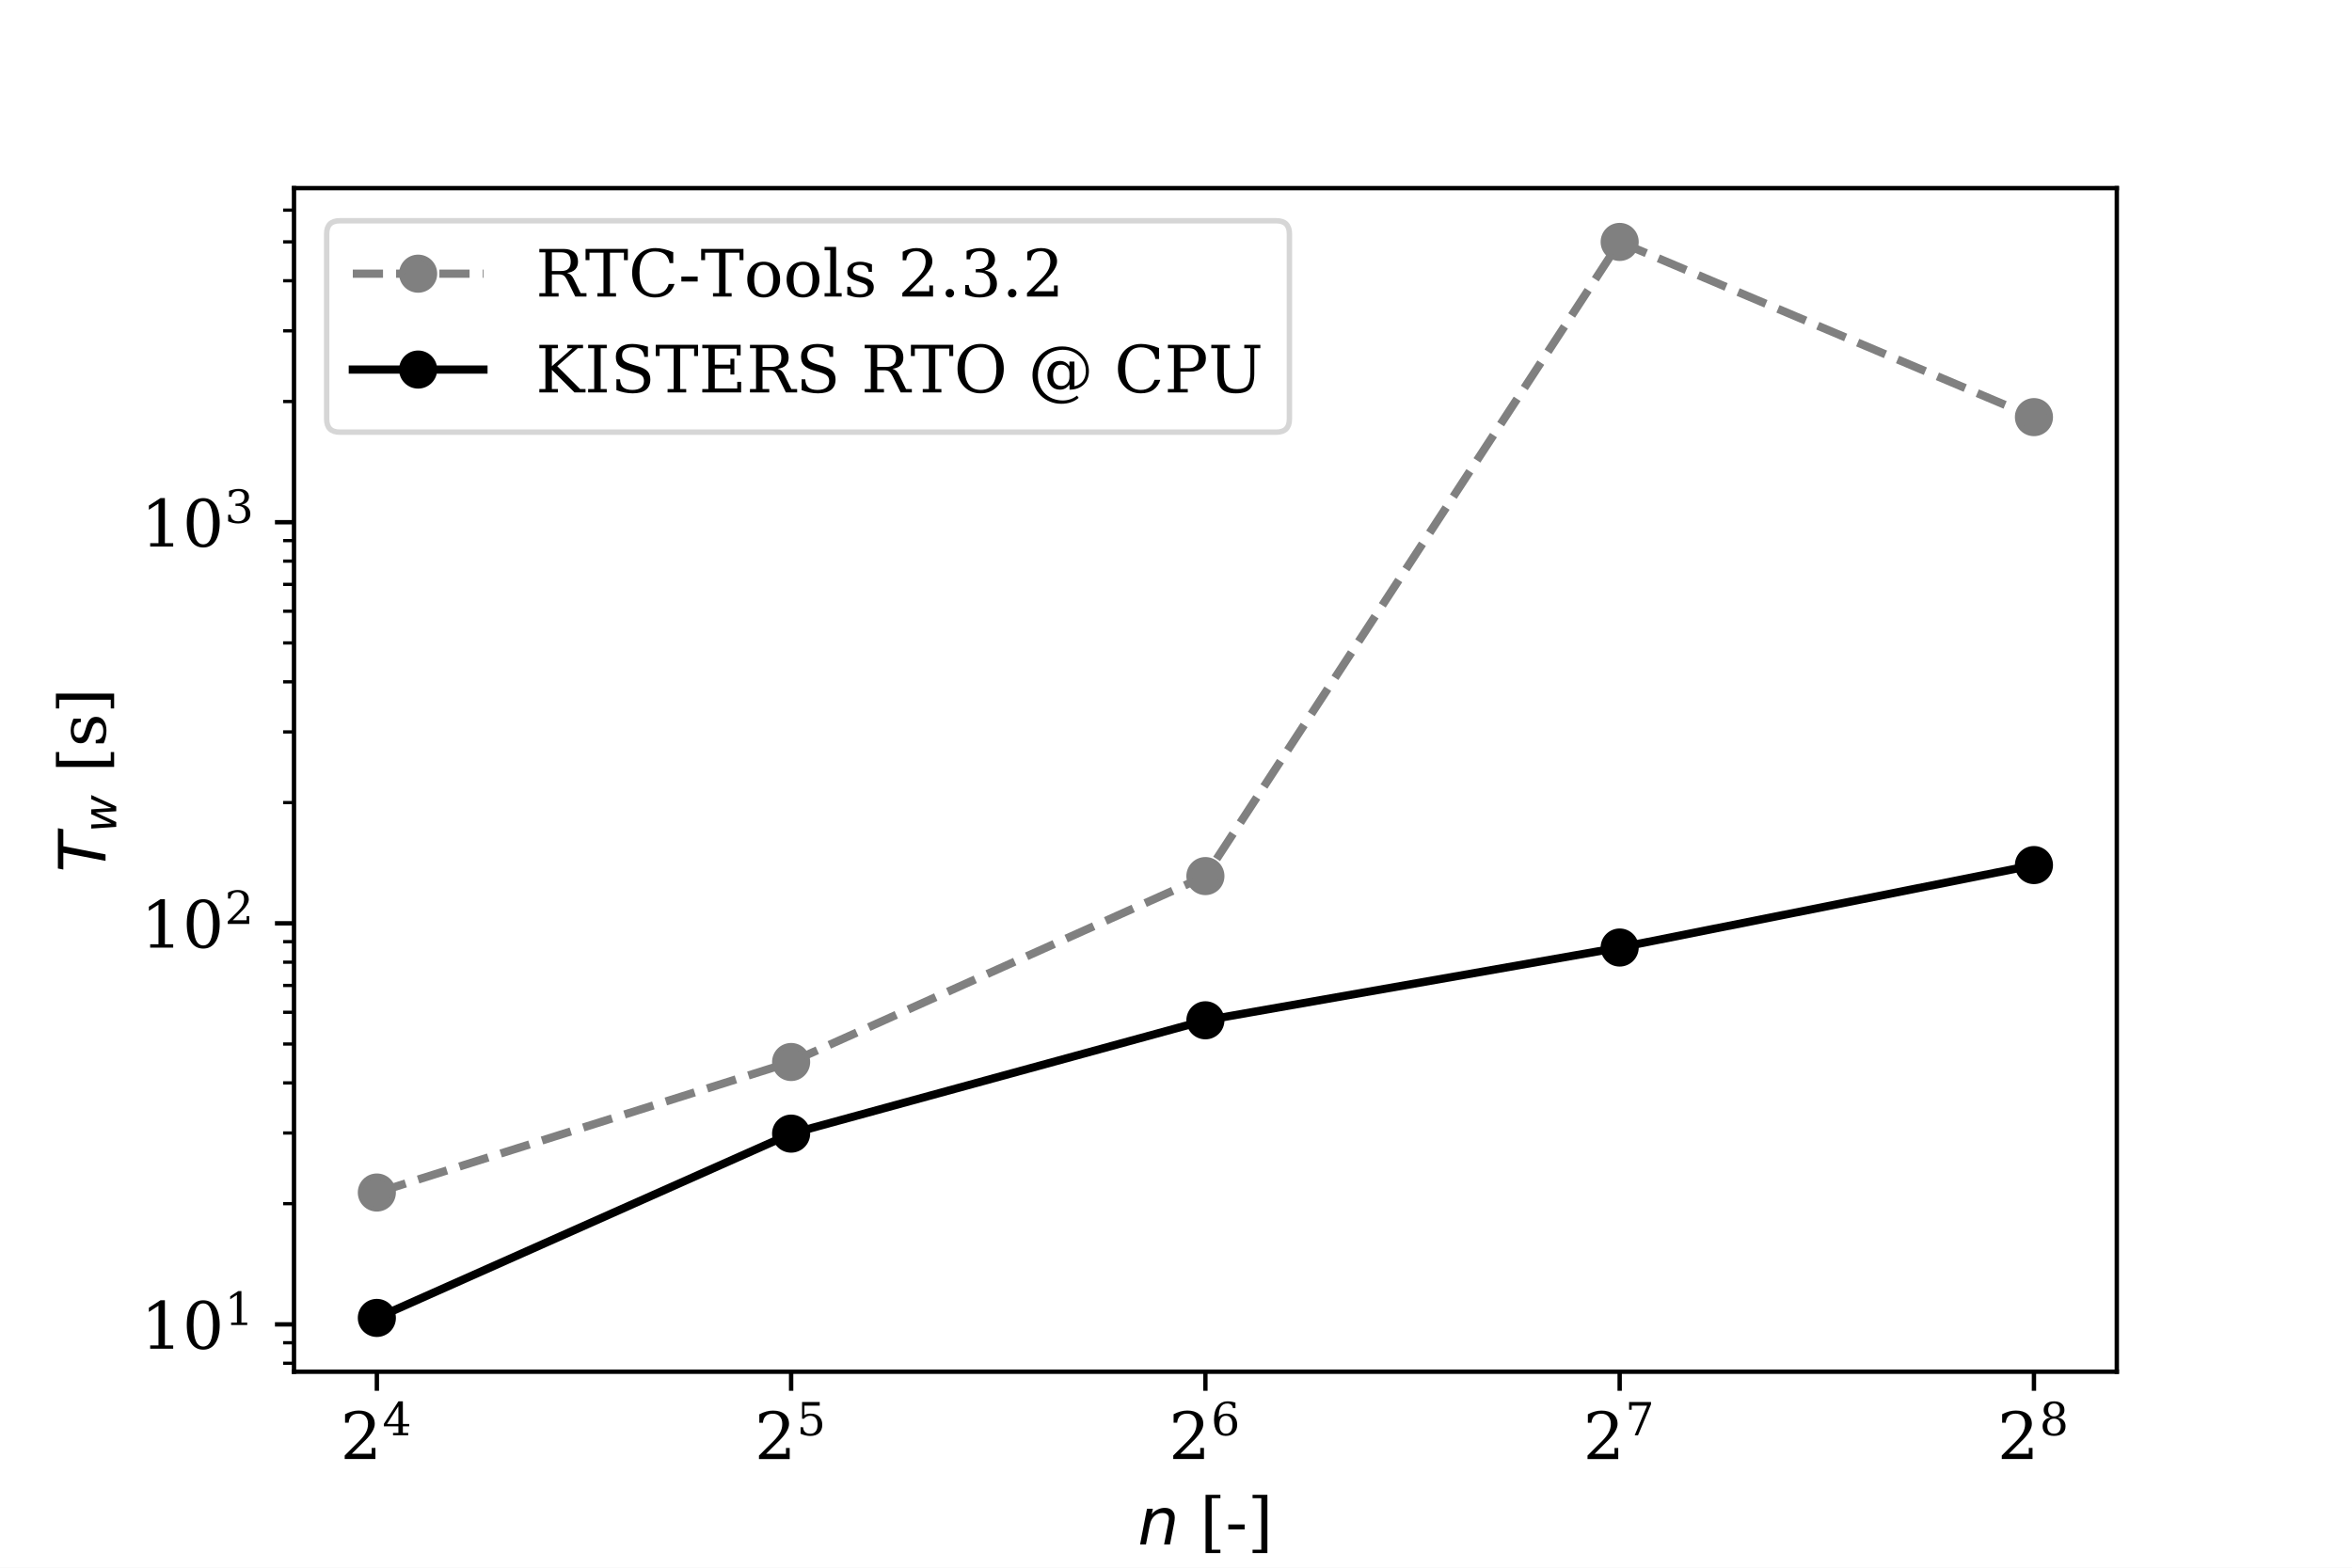
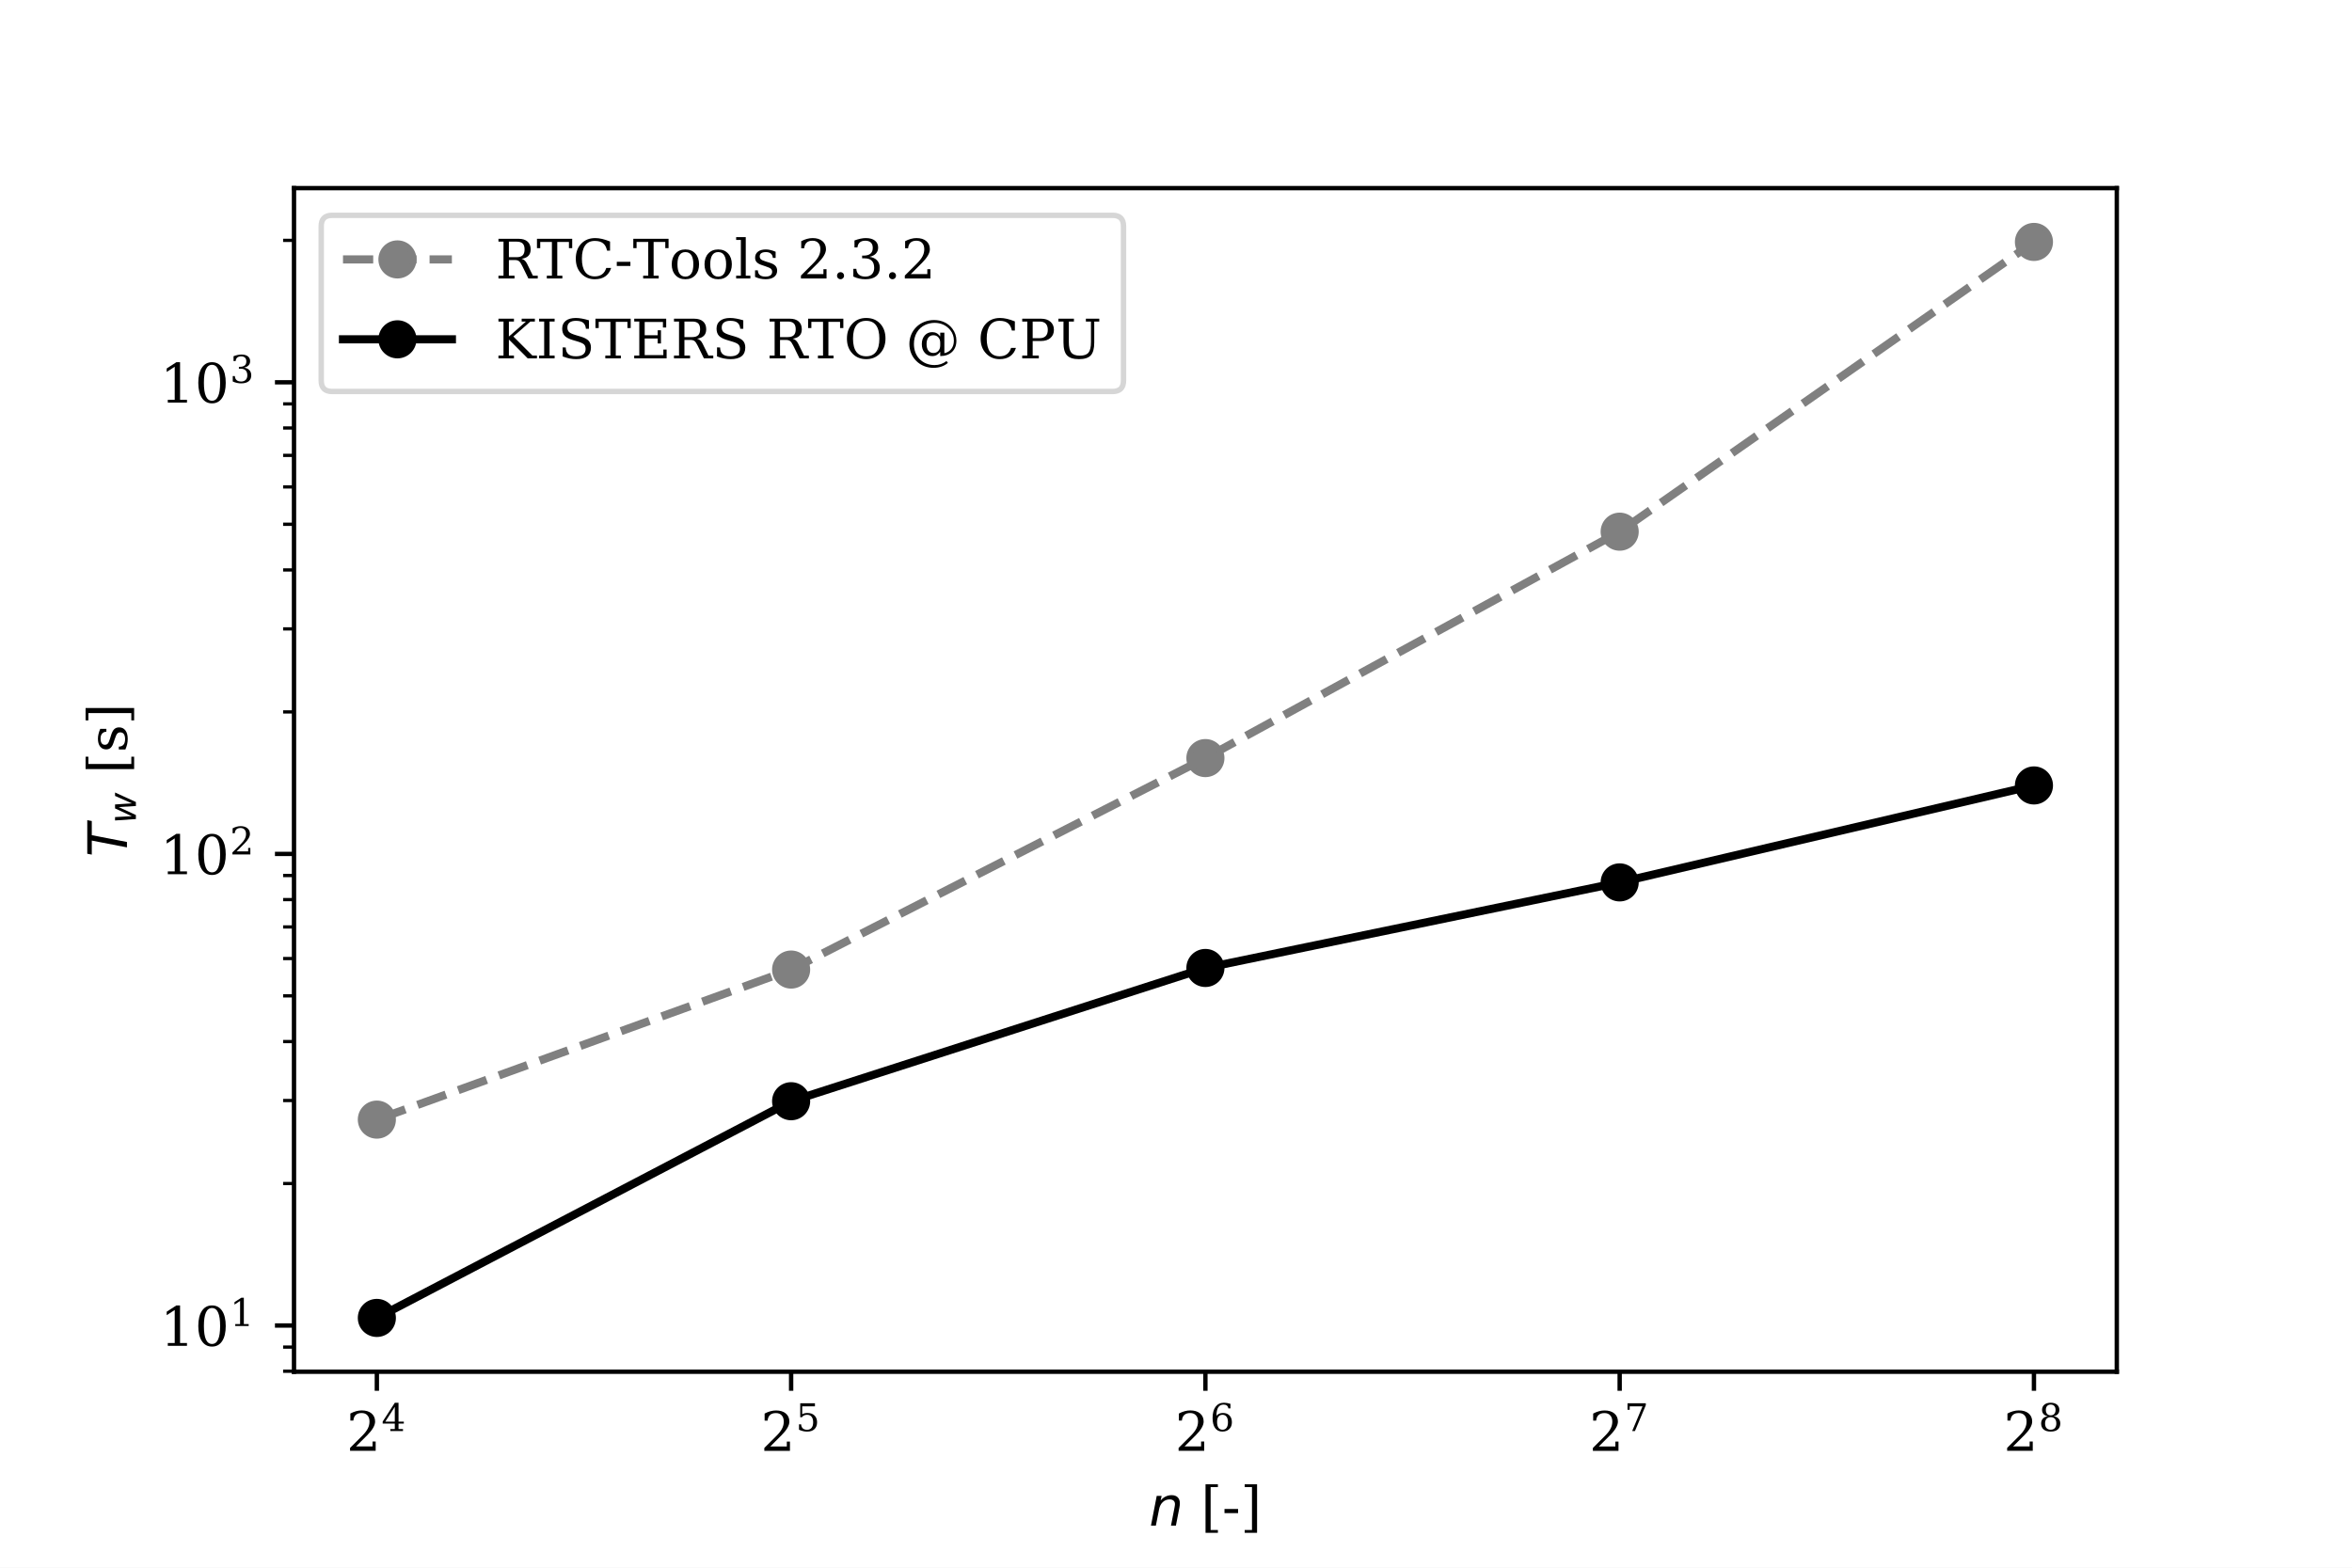
<svg xmlns="http://www.w3.org/2000/svg" xmlns:xlink="http://www.w3.org/1999/xlink" height="288pt" version="1.1" viewBox="0 0 432 288" width="432pt">
  <defs>
    <style type="text/css">
*{stroke-linecap:butt;stroke-linejoin:round;white-space:pre;}
  </style>
  </defs>
  <g id="figure_1">
    <g id="patch_1">
      <path d="M 0 288  L 432 288  L 432 0  L 0 0  z " style="fill:#ffffff;" />
    </g>
    <g id="axes_1">
      <g id="patch_2">
        <path d="M 54 252  L 388.8 252  L 388.8 34.56  L 54 34.56  z " style="fill:#ffffff;" />
      </g>
      <g id="matplotlib.axis_1">
        <g id="xtick_1">
          <g id="line2d_1">
            <defs>
-               <path d="M 0 0  L 0 3.5  " id="m488bb93528" style="stroke:#000000;stroke-width:0.8;" />
-             </defs>
-             <g>
-               <use style="stroke:#000000;stroke-width:0.8;" x="69.218" xlink:href="#m488bb93528" y="252" />
+               <path d="M 0 0  L 0 3.5  " id="m6288b76dc9" style="stroke:#000000;stroke-width:0.8;" />
+             </defs>
+             <g>
+               <use style="stroke:#000000;stroke-width:0.8;" x="69.218" xlink:href="#m6288b76dc9" y="252" />
            </g>
          </g>
          <g id="text_1">
            <defs>
              <path d="M 12.797 55.516  L 7.328 55.516  L 7.328 68.5  Q 12.547 71.297 17.844 72.75  Q 23.141 74.219 28.219 74.219  Q 39.594 74.219 46.188 68.703  Q 52.781 63.188 52.781 53.719  Q 52.781 43.016 37.844 28.125  Q 36.672 27 36.078 26.422  L 17.672 8.016  L 48.094 8.016  L 48.094 17  L 53.812 17  L 53.812 0  L 6.781 0  L 6.781 5.328  L 28.906 27.391  Q 36.234 34.719 39.359 40.844  Q 42.484 46.969 42.484 53.719  Q 42.484 61.078 38.641 65.234  Q 34.812 69.391 28.078 69.391  Q 21.094 69.391 17.281 65.922  Q 13.484 62.453 12.797 55.516  z " id="DejaVuSerif-50" />
              <path d="M 34.906 24.703  L 34.906 63.484  L 10.016 24.703  z M 56.391 0  L 23.188 0  L 23.188 5.172  L 34.906 5.172  L 34.906 19.484  L 3.078 19.484  L 3.078 24.812  L 35.016 74.219  L 44.672 74.219  L 44.672 24.703  L 58.594 24.703  L 58.594 19.484  L 44.672 19.484  L 44.672 5.172  L 56.391 5.172  z " id="DejaVuSerif-52" />
            </defs>
-             <g transform="translate(62.49818 268.1181)scale(0.12 -0.12)">
+             <g transform="translate(63.61818 266.5984)scale(0.1 -0.1)">
              <use transform="translate(0 0.7125)" xlink:href="#DejaVuSerif-50" />
              <use transform="translate(64.53141 37.04688)scale(0.7)" xlink:href="#DejaVuSerif-52" />
            </g>
          </g>
        </g>
        <g id="xtick_2">
          <g id="line2d_2">
            <g>
-               <use style="stroke:#000000;stroke-width:0.8;" x="145.309" xlink:href="#m488bb93528" y="252" />
+               <use style="stroke:#000000;stroke-width:0.8;" x="145.309" xlink:href="#m6288b76dc9" y="252" />
            </g>
          </g>
          <g id="text_2">
            <defs>
              <path d="M 50.297 72.906  L 50.297 64.891  L 16.891 64.891  L 16.891 44  Q 19.438 45.75 22.828 46.625  Q 26.219 47.516 30.422 47.516  Q 42.234 47.516 49.062 40.969  Q 55.906 34.422 55.906 23.094  Q 55.906 11.531 49 5.047  Q 42.094 -1.422 29.594 -1.422  Q 24.562 -1.422 19.281 -0.188  Q 14.016 1.031 8.5 3.516  L 8.5 17.672  L 14.016 17.672  Q 14.453 10.75 18.422 7.078  Q 22.406 3.422 29.594 3.422  Q 37.312 3.422 41.453 8.5  Q 45.609 13.578 45.609 23.094  Q 45.609 32.562 41.484 37.609  Q 37.359 42.672 29.594 42.672  Q 25.203 42.672 21.844 41.109  Q 18.5 39.547 15.922 36.281  L 11.719 36.281  L 11.719 72.906  z " id="DejaVuSerif-53" />
            </defs>
-             <g transform="translate(138.5891 268.1181)scale(0.12 -0.12)">
+             <g transform="translate(139.7091 266.5984)scale(0.1 -0.1)">
              <use transform="translate(0 0.63125)" xlink:href="#DejaVuSerif-50" />
              <use transform="translate(64.53141 36.96563)scale(0.7)" xlink:href="#DejaVuSerif-53" />
            </g>
          </g>
        </g>
        <g id="xtick_3">
          <g id="line2d_3">
            <g>
-               <use style="stroke:#000000;stroke-width:0.8;" x="221.4" xlink:href="#m488bb93528" y="252" />
+               <use style="stroke:#000000;stroke-width:0.8;" x="221.4" xlink:href="#m6288b76dc9" y="252" />
            </g>
          </g>
          <g id="text_3">
            <defs>
              <path d="M 32.719 3.422  Q 39.594 3.422 43.297 8.469  Q 47.016 13.531 47.016 23  Q 47.016 32.469 43.297 37.516  Q 39.594 42.578 32.719 42.578  Q 25.734 42.578 22.062 37.688  Q 18.406 32.812 18.406 23.578  Q 18.406 13.875 22.109 8.641  Q 25.828 3.422 32.719 3.422  z M 16.797 40.141  Q 20.125 43.797 24.312 45.594  Q 28.516 47.406 33.797 47.406  Q 44.672 47.406 51 40.859  Q 57.328 34.328 57.328 23  Q 57.328 11.922 50.516 5.25  Q 43.703 -1.422 32.328 -1.422  Q 19.969 -1.422 13.328 7.781  Q 6.688 17 6.688 34.078  Q 6.688 53.219 14.547 63.719  Q 22.406 74.219 36.719 74.219  Q 40.578 74.219 44.828 73.484  Q 49.078 72.75 53.516 71.297  L 53.516 59.281  L 48 59.281  Q 47.406 64.203 44.234 66.797  Q 41.062 69.391 35.688 69.391  Q 26.219 69.391 21.578 62.203  Q 16.938 55.031 16.797 40.141  z " id="DejaVuSerif-54" />
            </defs>
-             <g transform="translate(214.68 268.1181)scale(0.12 -0.12)">
+             <g transform="translate(215.8 266.5984)scale(0.1 -0.1)">
              <use transform="translate(0 0.7125)" xlink:href="#DejaVuSerif-50" />
              <use transform="translate(64.53141 37.04688)scale(0.7)" xlink:href="#DejaVuSerif-54" />
            </g>
          </g>
        </g>
        <g id="xtick_4">
          <g id="line2d_4">
            <g>
-               <use style="stroke:#000000;stroke-width:0.8;" x="297.491" xlink:href="#m488bb93528" y="252" />
+               <use style="stroke:#000000;stroke-width:0.8;" x="297.491" xlink:href="#m6288b76dc9" y="252" />
            </g>
          </g>
          <g id="text_4">
            <defs>
              <path d="M 56.391 67.922  L 27.875 0  L 20.609 0  L 47.797 64.891  L 14.109 64.891  L 14.109 55.906  L 8.406 55.906  L 8.406 72.906  L 56.391 72.906  z " id="DejaVuSerif-55" />
            </defs>
-             <g transform="translate(290.7709 268.1181)scale(0.12 -0.12)">
+             <g transform="translate(291.8909 266.5984)scale(0.1 -0.1)">
              <use transform="translate(0 0.63125)" xlink:href="#DejaVuSerif-50" />
              <use transform="translate(64.53141 36.96563)scale(0.7)" xlink:href="#DejaVuSerif-55" />
            </g>
          </g>
        </g>
        <g id="xtick_5">
          <g id="line2d_5">
            <g>
-               <use style="stroke:#000000;stroke-width:0.8;" x="373.582" xlink:href="#m488bb93528" y="252" />
+               <use style="stroke:#000000;stroke-width:0.8;" x="373.582" xlink:href="#m6288b76dc9" y="252" />
            </g>
          </g>
          <g id="text_5">
            <defs>
              <path d="M 46.578 19.922  Q 46.578 27.734 42.688 32.047  Q 38.812 36.375 31.781 36.375  Q 24.75 36.375 20.875 32.047  Q 17 27.734 17 19.922  Q 17 12.062 20.875 7.734  Q 24.75 3.422 31.781 3.422  Q 38.812 3.422 42.688 7.734  Q 46.578 12.062 46.578 19.922  z M 44.578 55.328  Q 44.578 61.969 41.203 65.672  Q 37.844 69.391 31.781 69.391  Q 25.781 69.391 22.391 65.672  Q 19 61.969 19 55.328  Q 19 48.641 22.391 44.922  Q 25.781 41.219 31.781 41.219  Q 37.844 41.219 41.203 44.922  Q 44.578 48.641 44.578 55.328  z M 39.312 38.812  Q 47.609 37.703 52.25 32.688  Q 56.891 27.688 56.891 19.922  Q 56.891 9.672 50.391 4.125  Q 43.891 -1.422 31.781 -1.422  Q 19.734 -1.422 13.203 4.125  Q 6.688 9.672 6.688 19.922  Q 6.688 27.688 11.328 32.688  Q 15.969 37.703 24.312 38.812  Q 16.938 40.141 13 44.406  Q 9.078 48.688 9.078 55.328  Q 9.078 64.109 15.125 69.156  Q 21.188 74.219 31.781 74.219  Q 42.391 74.219 48.438 69.156  Q 54.5 64.109 54.5 55.328  Q 54.5 48.688 50.562 44.406  Q 46.625 40.141 39.312 38.812  z " id="DejaVuSerif-56" />
            </defs>
-             <g transform="translate(366.8618 268.1181)scale(0.12 -0.12)">
+             <g transform="translate(367.9818 266.5984)scale(0.1 -0.1)">
              <use transform="translate(0 0.7125)" xlink:href="#DejaVuSerif-50" />
              <use transform="translate(64.53141 37.04688)scale(0.7)" xlink:href="#DejaVuSerif-56" />
            </g>
          </g>
        </g>
        <g id="text_6">
          <defs>
            <path d="M 55.719 33.016  L 49.312 0  L 40.281 0  L 46.688 32.672  Q 47.125 34.969 47.359 36.719  Q 47.609 38.484 47.609 39.5  Q 47.609 43.609 45.016 45.891  Q 42.438 48.188 37.797 48.188  Q 30.562 48.188 25.344 43.375  Q 20.125 38.578 18.5 30.328  L 12.5 0  L 3.516 0  L 14.109 54.688  L 23.094 54.688  L 21.297 46.094  Q 25.047 50.828 30.312 53.406  Q 35.594 56 41.406 56  Q 48.641 56 52.609 52.094  Q 56.594 48.188 56.594 41.109  Q 56.594 39.359 56.375 37.359  Q 56.156 35.359 55.719 33.016  z " id="DejaVuSans-Oblique-110" />
            <path id="DejaVuSerif-32" />
            <path d="M 8.594 75.984  L 31.297 75.984  L 31.297 70.797  L 17.922 70.797  L 17.922 -8.016  L 31.297 -8.016  L 31.297 -13.188  L 8.594 -13.188  z " id="DejaVuSerif-91" />
            <path d="M 4.391 30.609  L 29.391 30.609  L 29.391 23  L 4.391 23  z " id="DejaVuSerif-45" />
            <path d="M 30.422 75.984  L 30.422 -13.188  L 7.719 -13.188  L 7.719 -8.016  L 21.094 -8.016  L 21.094 70.797  L 7.719 70.797  L 7.719 75.984  z " id="DejaVuSerif-93" />
          </defs>
-           <g transform="translate(208.98 283.7319)scale(0.12 -0.12)">
+           <g transform="translate(211.05 280.2766)scale(0.1 -0.1)">
            <use transform="translate(0 0.015625)" xlink:href="#DejaVuSans-Oblique-110" />
            <use transform="translate(63.37891 0.015625)" xlink:href="#DejaVuSerif-32" />
            <use transform="translate(95.16602 0.015625)" xlink:href="#DejaVuSerif-91" />
            <use transform="translate(134.1797 0.015625)" xlink:href="#DejaVuSerif-45" />
            <use transform="translate(167.9688 0.015625)" xlink:href="#DejaVuSerif-93" />
          </g>
        </g>
      </g>
      <g id="matplotlib.axis_2">
        <g id="ytick_1">
          <g id="line2d_6">
            <defs>
-               <path d="M 0 0  L -3.5 0  " id="m41e19323c6" style="stroke:#000000;stroke-width:0.8;" />
-             </defs>
-             <g>
-               <use style="stroke:#000000;stroke-width:0.8;" x="54" xlink:href="#m41e19323c6" y="243.303" />
+               <path d="M 0 0  L -3.5 0  " id="mb6aff487e6" style="stroke:#000000;stroke-width:0.8;" />
+             </defs>
+             <g>
+               <use style="stroke:#000000;stroke-width:0.8;" x="54" xlink:href="#mb6aff487e6" y="243.512" />
            </g>
          </g>
          <g id="text_7">
            <defs>
              <path d="M 14.203 0  L 14.203 5.172  L 26.906 5.172  L 26.906 65.828  L 12.203 56.297  L 12.203 62.703  L 29.984 74.219  L 36.719 74.219  L 36.719 5.172  L 49.422 5.172  L 49.422 0  z " id="DejaVuSerif-49" />
              <path d="M 31.781 3.422  Q 39.266 3.422 42.969 11.625  Q 46.688 19.828 46.688 36.375  Q 46.688 52.984 42.969 61.188  Q 39.266 69.391 31.781 69.391  Q 24.312 69.391 20.594 61.188  Q 16.891 52.984 16.891 36.375  Q 16.891 19.828 20.594 11.625  Q 24.312 3.422 31.781 3.422  z M 31.781 -1.422  Q 19.922 -1.422 13.25 8.531  Q 6.594 18.5 6.594 36.375  Q 6.594 54.297 13.25 64.25  Q 19.922 74.219 31.781 74.219  Q 43.703 74.219 50.344 64.25  Q 56.984 54.297 56.984 36.375  Q 56.984 18.5 50.344 8.531  Q 43.703 -1.422 31.781 -1.422  z " id="DejaVuSerif-48" />
            </defs>
-             <g transform="translate(25.88 247.8623)scale(0.12 -0.12)">
+             <g transform="translate(29.4 247.3112)scale(0.1 -0.1)">
              <use transform="translate(0 0.7125)" xlink:href="#DejaVuSerif-49" />
              <use transform="translate(63.62305 0.7125)" xlink:href="#DejaVuSerif-48" />
              <use transform="translate(128.1545 37.04688)scale(0.7)" xlink:href="#DejaVuSerif-49" />
            </g>
          </g>
        </g>
        <g id="ytick_2">
          <g id="line2d_7">
            <g>
-               <use style="stroke:#000000;stroke-width:0.8;" x="54" xlink:href="#m41e19323c6" y="169.62" />
+               <use style="stroke:#000000;stroke-width:0.8;" x="54" xlink:href="#mb6aff487e6" y="156.872" />
            </g>
          </g>
          <g id="text_8">
-             <g transform="translate(25.88 174.1793)scale(0.12 -0.12)">
+             <g transform="translate(29.4 160.6713)scale(0.1 -0.1)">
              <use transform="translate(0 0.7125)" xlink:href="#DejaVuSerif-49" />
              <use transform="translate(63.62305 0.7125)" xlink:href="#DejaVuSerif-48" />
              <use transform="translate(128.1545 37.04688)scale(0.7)" xlink:href="#DejaVuSerif-50" />
            </g>
          </g>
        </g>
        <g id="ytick_3">
          <g id="line2d_8">
            <g>
-               <use style="stroke:#000000;stroke-width:0.8;" x="54" xlink:href="#m41e19323c6" y="95.937" />
+               <use style="stroke:#000000;stroke-width:0.8;" x="54" xlink:href="#mb6aff487e6" y="70.232" />
            </g>
          </g>
          <g id="text_9">
            <defs>
              <path d="M 9.719 69.828  Q 15.438 71.969 20.672 73.094  Q 25.922 74.219 30.516 74.219  Q 41.219 74.219 47.219 69.594  Q 53.219 64.984 53.219 56.781  Q 53.219 50.203 49.062 45.781  Q 44.922 41.359 37.312 39.797  Q 46.297 38.531 51.25 33.281  Q 56.203 28.031 56.203 19.672  Q 56.203 9.469 49.344 4.016  Q 42.484 -1.422 29.594 -1.422  Q 23.875 -1.422 18.422 -0.188  Q 12.984 1.031 7.625 3.516  L 7.625 17.672  L 13.094 17.672  Q 13.578 10.641 17.828 7.031  Q 22.078 3.422 29.781 3.422  Q 37.25 3.422 41.578 7.734  Q 45.906 12.062 45.906 19.578  Q 45.906 28.172 41.453 32.594  Q 37.016 37.016 28.422 37.016  L 23.781 37.016  L 23.781 42  L 26.219 42  Q 34.766 42 39.031 45.531  Q 43.312 49.078 43.312 56.203  Q 43.312 62.594 39.797 65.984  Q 36.281 69.391 29.688 69.391  Q 23.094 69.391 19.453 66.266  Q 15.828 63.141 15.188 56.984  L 9.719 56.984  z " id="DejaVuSerif-51" />
            </defs>
-             <g transform="translate(25.88 100.4964)scale(0.12 -0.12)">
+             <g transform="translate(29.4 74.03139)scale(0.1 -0.1)">
              <use transform="translate(0 0.7125)" xlink:href="#DejaVuSerif-49" />
              <use transform="translate(63.62305 0.7125)" xlink:href="#DejaVuSerif-48" />
              <use transform="translate(128.1545 37.04688)scale(0.7)" xlink:href="#DejaVuSerif-51" />
            </g>
          </g>
        </g>
        <g id="ytick_4">
          <g id="line2d_9">
            <defs>
-               <path d="M 0 0  L -2 0  " id="mbc8c9d06c5" style="stroke:#000000;stroke-width:0.6;" />
-             </defs>
-             <g>
-               <use style="stroke:#000000;stroke-width:0.6;" x="54" xlink:href="#mbc8c9d06c5" y="250.444" />
+               <path d="M 0 0  L -2 0  " id="m0c3aa153b7" style="stroke:#000000;stroke-width:0.6;" />
+             </defs>
+             <g>
+               <use style="stroke:#000000;stroke-width:0.6;" x="54" xlink:href="#m0c3aa153b7" y="251.908" />
            </g>
          </g>
        </g>
        <g id="ytick_5">
          <g id="line2d_10">
            <g>
-               <use style="stroke:#000000;stroke-width:0.6;" x="54" xlink:href="#mbc8c9d06c5" y="246.675" />
+               <use style="stroke:#000000;stroke-width:0.6;" x="54" xlink:href="#m0c3aa153b7" y="247.476" />
            </g>
          </g>
        </g>
        <g id="ytick_6">
          <g id="line2d_11">
            <g>
-               <use style="stroke:#000000;stroke-width:0.6;" x="54" xlink:href="#mbc8c9d06c5" y="221.122" />
+               <use style="stroke:#000000;stroke-width:0.6;" x="54" xlink:href="#m0c3aa153b7" y="217.431" />
            </g>
          </g>
        </g>
        <g id="ytick_7">
          <g id="line2d_12">
            <g>
-               <use style="stroke:#000000;stroke-width:0.6;" x="54" xlink:href="#mbc8c9d06c5" y="208.148" />
+               <use style="stroke:#000000;stroke-width:0.6;" x="54" xlink:href="#m0c3aa153b7" y="202.174" />
            </g>
          </g>
        </g>
        <g id="ytick_8">
          <g id="line2d_13">
            <g>
-               <use style="stroke:#000000;stroke-width:0.6;" x="54" xlink:href="#mbc8c9d06c5" y="198.942" />
+               <use style="stroke:#000000;stroke-width:0.6;" x="54" xlink:href="#m0c3aa153b7" y="191.35" />
            </g>
          </g>
        </g>
        <g id="ytick_9">
          <g id="line2d_14">
            <g>
-               <use style="stroke:#000000;stroke-width:0.6;" x="54" xlink:href="#mbc8c9d06c5" y="191.801" />
+               <use style="stroke:#000000;stroke-width:0.6;" x="54" xlink:href="#m0c3aa153b7" y="182.953" />
            </g>
          </g>
        </g>
        <g id="ytick_10">
          <g id="line2d_15">
            <g>
-               <use style="stroke:#000000;stroke-width:0.6;" x="54" xlink:href="#mbc8c9d06c5" y="185.967" />
+               <use style="stroke:#000000;stroke-width:0.6;" x="54" xlink:href="#m0c3aa153b7" y="176.093" />
            </g>
          </g>
        </g>
        <g id="ytick_11">
          <g id="line2d_16">
            <g>
-               <use style="stroke:#000000;stroke-width:0.6;" x="54" xlink:href="#mbc8c9d06c5" y="181.034" />
+               <use style="stroke:#000000;stroke-width:0.6;" x="54" xlink:href="#m0c3aa153b7" y="170.293" />
            </g>
          </g>
        </g>
        <g id="ytick_12">
          <g id="line2d_17">
            <g>
-               <use style="stroke:#000000;stroke-width:0.6;" x="54" xlink:href="#mbc8c9d06c5" y="176.761" />
+               <use style="stroke:#000000;stroke-width:0.6;" x="54" xlink:href="#m0c3aa153b7" y="165.268" />
            </g>
          </g>
        </g>
        <g id="ytick_13">
          <g id="line2d_18">
            <g>
-               <use style="stroke:#000000;stroke-width:0.6;" x="54" xlink:href="#mbc8c9d06c5" y="172.992" />
+               <use style="stroke:#000000;stroke-width:0.6;" x="54" xlink:href="#m0c3aa153b7" y="160.836" />
            </g>
          </g>
        </g>
        <g id="ytick_14">
          <g id="line2d_19">
            <g>
-               <use style="stroke:#000000;stroke-width:0.6;" x="54" xlink:href="#mbc8c9d06c5" y="147.439" />
+               <use style="stroke:#000000;stroke-width:0.6;" x="54" xlink:href="#m0c3aa153b7" y="130.791" />
            </g>
          </g>
        </g>
        <g id="ytick_15">
          <g id="line2d_20">
            <g>
-               <use style="stroke:#000000;stroke-width:0.6;" x="54" xlink:href="#mbc8c9d06c5" y="134.465" />
+               <use style="stroke:#000000;stroke-width:0.6;" x="54" xlink:href="#m0c3aa153b7" y="115.534" />
            </g>
          </g>
        </g>
        <g id="ytick_16">
          <g id="line2d_21">
            <g>
-               <use style="stroke:#000000;stroke-width:0.6;" x="54" xlink:href="#mbc8c9d06c5" y="125.259" />
+               <use style="stroke:#000000;stroke-width:0.6;" x="54" xlink:href="#m0c3aa153b7" y="104.71" />
            </g>
          </g>
        </g>
        <g id="ytick_17">
          <g id="line2d_22">
            <g>
-               <use style="stroke:#000000;stroke-width:0.6;" x="54" xlink:href="#mbc8c9d06c5" y="118.118" />
+               <use style="stroke:#000000;stroke-width:0.6;" x="54" xlink:href="#m0c3aa153b7" y="96.313" />
            </g>
          </g>
        </g>
        <g id="ytick_18">
          <g id="line2d_23">
            <g>
-               <use style="stroke:#000000;stroke-width:0.6;" x="54" xlink:href="#mbc8c9d06c5" y="112.284" />
+               <use style="stroke:#000000;stroke-width:0.6;" x="54" xlink:href="#m0c3aa153b7" y="89.453" />
            </g>
          </g>
        </g>
        <g id="ytick_19">
          <g id="line2d_24">
            <g>
-               <use style="stroke:#000000;stroke-width:0.6;" x="54" xlink:href="#mbc8c9d06c5" y="107.351" />
+               <use style="stroke:#000000;stroke-width:0.6;" x="54" xlink:href="#m0c3aa153b7" y="83.653" />
            </g>
          </g>
        </g>
        <g id="ytick_20">
          <g id="line2d_25">
            <g>
-               <use style="stroke:#000000;stroke-width:0.6;" x="54" xlink:href="#mbc8c9d06c5" y="103.078" />
+               <use style="stroke:#000000;stroke-width:0.6;" x="54" xlink:href="#m0c3aa153b7" y="78.628" />
            </g>
          </g>
        </g>
        <g id="ytick_21">
          <g id="line2d_26">
            <g>
-               <use style="stroke:#000000;stroke-width:0.6;" x="54" xlink:href="#mbc8c9d06c5" y="99.309" />
+               <use style="stroke:#000000;stroke-width:0.6;" x="54" xlink:href="#m0c3aa153b7" y="74.197" />
            </g>
          </g>
        </g>
        <g id="ytick_22">
          <g id="line2d_27">
            <g>
-               <use style="stroke:#000000;stroke-width:0.6;" x="54" xlink:href="#mbc8c9d06c5" y="73.757" />
-             </g>
-           </g>
-         </g>
-         <g id="ytick_23">
-           <g id="line2d_28">
-             <g>
-               <use style="stroke:#000000;stroke-width:0.6;" x="54" xlink:href="#mbc8c9d06c5" y="60.782" />
-             </g>
-           </g>
-         </g>
-         <g id="ytick_24">
-           <g id="line2d_29">
-             <g>
-               <use style="stroke:#000000;stroke-width:0.6;" x="54" xlink:href="#mbc8c9d06c5" y="51.576" />
-             </g>
-           </g>
-         </g>
-         <g id="ytick_25">
-           <g id="line2d_30">
-             <g>
-               <use style="stroke:#000000;stroke-width:0.6;" x="54" xlink:href="#mbc8c9d06c5" y="44.435" />
-             </g>
-           </g>
-         </g>
-         <g id="ytick_26">
-           <g id="line2d_31">
-             <g>
-               <use style="stroke:#000000;stroke-width:0.6;" x="54" xlink:href="#mbc8c9d06c5" y="38.601" />
+               <use style="stroke:#000000;stroke-width:0.6;" x="54" xlink:href="#m0c3aa153b7" y="44.151" />
            </g>
          </g>
        </g>
        <g id="text_10">
          <defs>
            <path d="M 5.906 72.906  L 67.578 72.906  L 66.016 64.594  L 39.984 64.594  L 27.484 0  L 17.578 0  L 30.078 64.594  L 4.297 64.594  z " id="DejaVuSans-Oblique-84" />
            <path d="M 8.5 54.688  L 17.391 54.688  L 19.672 10.688  L 40.094 54.688  L 50.484 54.688  L 53.516 10.688  L 72.906 54.688  L 81.891 54.688  L 56.891 0  L 46.391 0  L 43.703 45.312  L 22.797 0  L 12.203 0  z " id="DejaVuSans-Oblique-119" />
            <path d="M 5.609 2.875  L 5.609 14.984  L 10.797 14.984  Q 10.984 9.188 14.422 6.297  Q 17.875 3.422 24.609 3.422  Q 30.672 3.422 33.844 5.688  Q 37.016 7.953 37.016 12.312  Q 37.016 15.719 34.688 17.812  Q 32.375 19.922 24.906 22.312  L 18.406 24.516  Q 11.719 26.656 8.719 29.875  Q 5.719 33.109 5.719 38.094  Q 5.719 45.219 10.938 49.266  Q 16.156 53.328 25.391 53.328  Q 29.5 53.328 34.031 52.25  Q 38.578 51.172 43.406 49.125  L 43.406 37.797  L 38.234 37.797  Q 38.031 42.828 34.703 45.656  Q 31.391 48.484 25.688 48.484  Q 20.016 48.484 17.109 46.484  Q 14.203 44.484 14.203 40.484  Q 14.203 37.203 16.406 35.219  Q 18.609 33.25 25.203 31.203  L 32.328 29  Q 39.703 26.703 42.938 23.266  Q 46.188 19.828 46.188 14.406  Q 46.188 7.031 40.547 2.797  Q 34.906 -1.422 25 -1.422  Q 19.969 -1.422 15.188 -0.344  Q 10.406 0.734 5.609 2.875  z " id="DejaVuSerif-115" />
          </defs>
-           <g transform="translate(19.38437 160.26)rotate(-90)scale(0.12 -0.12)">
+           <g transform="translate(23.32031 157.43)rotate(-90)scale(0.1 -0.1)">
            <use transform="translate(0 0.015625)" xlink:href="#DejaVuSans-Oblique-84" />
            <use transform="translate(61.08398 -16.39062)scale(0.7)" xlink:href="#DejaVuSans-Oblique-119" />
            <use transform="translate(121.0693 0.015625)" xlink:href="#DejaVuSerif-32" />
            <use transform="translate(152.8564 0.015625)" xlink:href="#DejaVuSerif-91" />
            <use transform="translate(191.8701 0.015625)" xlink:href="#DejaVuSerif-115" />
            <use transform="translate(243.1885 0.015625)" xlink:href="#DejaVuSerif-93" />
          </g>
        </g>
      </g>
-       <g id="line2d_32">
-         <path clip-path="url(#pc32d9b0656)" d="M 69.218 219.079  L 145.309 195.101  L 221.4 160.946  L 297.491 44.444  L 373.582 76.629  " style="fill:none;stroke:#808080;stroke-dasharray:5.55,2.4;stroke-dashoffset:0;stroke-width:1.5;" />
+       <g id="line2d_28">
+         <path clip-path="url(#pdf03727f10)" d="M 69.218 205.685  L 145.309 178.118  L 221.4 139.268  L 297.491 97.674  L 373.582 44.444  " style="fill:none;stroke:#808080;stroke-dasharray:5.55,2.4;stroke-dashoffset:0;stroke-width:1.5;" />
        <defs>
-           <path d="M 0 3  C 0.796 3 1.559 2.684 2.121 2.121  C 2.684 1.559 3 0.796 3 0  C 3 -0.796 2.684 -1.559 2.121 -2.121  C 1.559 -2.684 0.796 -3 0 -3  C -0.796 -3 -1.559 -2.684 -2.121 -2.121  C -2.684 -1.559 -3 -0.796 -3 0  C -3 0.796 -2.684 1.559 -2.121 2.121  C -1.559 2.684 -0.796 3 0 3  z " id="m6c57521b89" style="stroke:#808080;" />
+           <path d="M 0 3  C 0.796 3 1.559 2.684 2.121 2.121  C 2.684 1.559 3 0.796 3 0  C 3 -0.796 2.684 -1.559 2.121 -2.121  C 1.559 -2.684 0.796 -3 0 -3  C -0.796 -3 -1.559 -2.684 -2.121 -2.121  C -2.684 -1.559 -3 -0.796 -3 0  C -3 0.796 -2.684 1.559 -2.121 2.121  C -1.559 2.684 -0.796 3 0 3  z " id="m66239f4be8" style="stroke:#808080;" />
        </defs>
-         <g clip-path="url(#pc32d9b0656)">
-           <use style="fill:#808080;stroke:#808080;" x="69.218" xlink:href="#m6c57521b89" y="219.079" />
-           <use style="fill:#808080;stroke:#808080;" x="145.309" xlink:href="#m6c57521b89" y="195.101" />
-           <use style="fill:#808080;stroke:#808080;" x="221.4" xlink:href="#m6c57521b89" y="160.946" />
-           <use style="fill:#808080;stroke:#808080;" x="297.491" xlink:href="#m6c57521b89" y="44.444" />
-           <use style="fill:#808080;stroke:#808080;" x="373.582" xlink:href="#m6c57521b89" y="76.629" />
-         </g>
-       </g>
-       <g id="line2d_33">
-         <path clip-path="url(#pc32d9b0656)" d="M 69.218 242.116  L 145.309 208.259  L 221.4 187.44  L 297.491 174.07  L 373.582 158.922  " style="fill:none;stroke:#000000;stroke-linecap:square;stroke-width:1.5;" />
+         <g clip-path="url(#pdf03727f10)">
+           <use style="fill:#808080;stroke:#808080;" x="69.218" xlink:href="#m66239f4be8" y="205.685" />
+           <use style="fill:#808080;stroke:#808080;" x="145.309" xlink:href="#m66239f4be8" y="178.118" />
+           <use style="fill:#808080;stroke:#808080;" x="221.4" xlink:href="#m66239f4be8" y="139.268" />
+           <use style="fill:#808080;stroke:#808080;" x="297.491" xlink:href="#m66239f4be8" y="97.674" />
+           <use style="fill:#808080;stroke:#808080;" x="373.582" xlink:href="#m66239f4be8" y="44.444" />
+         </g>
+       </g>
+       <g id="line2d_29">
+         <path clip-path="url(#pdf03727f10)" d="M 69.218 242.116  L 145.309 202.306  L 221.4 177.825  L 297.491 162.104  L 373.582 144.293  " style="fill:none;stroke:#000000;stroke-linecap:square;stroke-width:1.5;" />
        <defs>
-           <path d="M 0 3  C 0.796 3 1.559 2.684 2.121 2.121  C 2.684 1.559 3 0.796 3 0  C 3 -0.796 2.684 -1.559 2.121 -2.121  C 1.559 -2.684 0.796 -3 0 -3  C -0.796 -3 -1.559 -2.684 -2.121 -2.121  C -2.684 -1.559 -3 -0.796 -3 0  C -3 0.796 -2.684 1.559 -2.121 2.121  C -1.559 2.684 -0.796 3 0 3  z " id="mfc21b0fd37" style="stroke:#000000;" />
+           <path d="M 0 3  C 0.796 3 1.559 2.684 2.121 2.121  C 2.684 1.559 3 0.796 3 0  C 3 -0.796 2.684 -1.559 2.121 -2.121  C 1.559 -2.684 0.796 -3 0 -3  C -0.796 -3 -1.559 -2.684 -2.121 -2.121  C -2.684 -1.559 -3 -0.796 -3 0  C -3 0.796 -2.684 1.559 -2.121 2.121  C -1.559 2.684 -0.796 3 0 3  z " id="mc456117fd2" style="stroke:#000000;" />
        </defs>
-         <g clip-path="url(#pc32d9b0656)">
-           <use style="stroke:#000000;" x="69.218" xlink:href="#mfc21b0fd37" y="242.116" />
-           <use style="stroke:#000000;" x="145.309" xlink:href="#mfc21b0fd37" y="208.259" />
-           <use style="stroke:#000000;" x="221.4" xlink:href="#mfc21b0fd37" y="187.44" />
-           <use style="stroke:#000000;" x="297.491" xlink:href="#mfc21b0fd37" y="174.07" />
-           <use style="stroke:#000000;" x="373.582" xlink:href="#mfc21b0fd37" y="158.922" />
+         <g clip-path="url(#pdf03727f10)">
+           <use style="stroke:#000000;" x="69.218" xlink:href="#mc456117fd2" y="242.116" />
+           <use style="stroke:#000000;" x="145.309" xlink:href="#mc456117fd2" y="202.306" />
+           <use style="stroke:#000000;" x="221.4" xlink:href="#mc456117fd2" y="177.825" />
+           <use style="stroke:#000000;" x="297.491" xlink:href="#mc456117fd2" y="162.104" />
+           <use style="stroke:#000000;" x="373.582" xlink:href="#mc456117fd2" y="144.293" />
        </g>
      </g>
      <g id="patch_3">
        <path d="M 54 252  L 54 34.56  " style="fill:none;stroke:#000000;stroke-linecap:square;stroke-linejoin:miter;stroke-width:0.8;" />
      </g>
      <g id="patch_4">
        <path d="M 388.8 252  L 388.8 34.56  " style="fill:none;stroke:#000000;stroke-linecap:square;stroke-linejoin:miter;stroke-width:0.8;" />
      </g>
      <g id="patch_5">
        <path d="M 54 252  L 388.8 252  " style="fill:none;stroke:#000000;stroke-linecap:square;stroke-linejoin:miter;stroke-width:0.8;" />
      </g>
      <g id="patch_6">
        <path d="M 54 34.56  L 388.8 34.56  " style="fill:none;stroke:#000000;stroke-linecap:square;stroke-linejoin:miter;stroke-width:0.8;" />
      </g>
      <g id="legend_1">
        <g id="patch_7">
-           <path d="M 62.4 79.388  L 234.429 79.388  Q 236.829 79.388 236.829 76.987  L 236.829 42.96  Q 236.829 40.56 234.429 40.56  L 62.4 40.56  Q 60 40.56 60 42.96  L 60 76.987  Q 60 79.388 62.4 79.388  z " style="fill:#ffffff;opacity:0.8;stroke:#cccccc;stroke-linejoin:miter;" />
-         </g>
-         <g id="line2d_34">
-           <path d="M 64.8 50.278  L 88.8 50.278  " style="fill:none;stroke:#808080;stroke-dasharray:5.55,2.4;stroke-dashoffset:0;stroke-width:1.5;" />
-         </g>
-         <g id="line2d_35">
+           <path d="M 61 71.916  L 204.358 71.916  Q 206.358 71.916 206.358 69.916  L 206.358 41.56  Q 206.358 39.56 204.358 39.56  L 61 39.56  Q 59 39.56 59 41.56  L 59 69.916  Q 59 71.916 61 71.916  z " style="fill:#ffffff;opacity:0.8;stroke:#cccccc;stroke-linejoin:miter;" />
+         </g>
+         <g id="line2d_30">
+           <path d="M 63 47.658  L 83 47.658  " style="fill:none;stroke:#808080;stroke-dasharray:5.55,2.4;stroke-dashoffset:0;stroke-width:1.5;" />
+         </g>
+         <g id="line2d_31">
          <g>
-             <use style="fill:#808080;stroke:#808080;" x="76.8" xlink:href="#m6c57521b89" y="50.278" />
+             <use style="fill:#808080;stroke:#808080;" x="73" xlink:href="#m66239f4be8" y="47.658" />
          </g>
        </g>
        <g id="text_11">
          <defs>
            <path d="M 47.906 36.188  Q 51.312 35.25 53.781 33.031  Q 56.25 30.812 58.203 26.812  L 68.797 5.172  L 77.688 5.172  L 77.688 0  L 60.5 0  L 49.125 23.188  Q 45.844 29.938 43.109 31.906  Q 40.375 33.891 35.594 33.891  L 24.703 33.891  L 24.703 5.172  L 35.016 5.172  L 35.016 0  L 5.516 0  L 5.516 5.172  L 14.797 5.172  L 14.797 67.672  L 5.516 67.672  L 5.516 72.906  L 42.484 72.906  Q 53.125 72.906 58.906 67.828  Q 64.703 62.75 64.703 53.422  Q 64.703 45.906 60.469 41.578  Q 56.25 37.25 47.906 36.188  z M 24.703 39.109  L 39.109 39.109  Q 46.484 39.109 50 42.594  Q 53.516 46.094 53.516 53.422  Q 53.516 60.75 50 64.203  Q 46.484 67.672 39.109 67.672  L 24.703 67.672  z " id="DejaVuSerif-82" />
            <path d="M 19.094 0  L 19.094 5.172  L 28.422 5.172  L 28.422 67.094  L 6.984 67.094  L 6.984 55.719  L 0.984 55.719  L 0.984 72.906  L 65.719 72.906  L 65.719 55.719  L 59.719 55.719  L 59.719 67.094  L 38.281 67.094  L 38.281 5.172  L 47.609 5.172  L 47.609 0  z " id="DejaVuSerif-84" />
            <path d="M 70.516 19.281  Q 67.281 9.078 59.688 3.828  Q 52.094 -1.422 40.484 -1.422  Q 33.344 -1.422 27.234 1.016  Q 21.141 3.469 16.406 8.203  Q 10.938 13.672 8.266 20.625  Q 5.609 27.594 5.609 36.375  Q 5.609 53.375 15.422 63.797  Q 25.25 74.219 41.312 74.219  Q 47.266 74.219 54 72.656  Q 60.75 71.094 68.5 67.922  L 68.5 51.125  L 62.984 51.125  Q 61.188 60.297 55.734 64.641  Q 50.297 69 40.484 69  Q 28.812 69 22.797 60.719  Q 16.797 52.438 16.797 36.375  Q 16.797 20.359 22.797 12.078  Q 28.812 3.812 40.484 3.812  Q 48.641 3.812 53.906 7.688  Q 59.188 11.578 61.531 19.281  z " id="DejaVuSerif-67" />
            <path d="M 30.078 3.422  Q 37.312 3.422 40.984 9.125  Q 44.672 14.844 44.672 25.984  Q 44.672 37.109 40.984 42.797  Q 37.312 48.484 30.078 48.484  Q 22.859 48.484 19.172 42.797  Q 15.484 37.109 15.484 25.984  Q 15.484 14.844 19.188 9.125  Q 22.906 3.422 30.078 3.422  z M 30.078 -1.422  Q 18.75 -1.422 11.859 6.078  Q 4.984 13.578 4.984 25.984  Q 4.984 38.375 11.844 45.844  Q 18.703 53.328 30.078 53.328  Q 41.453 53.328 48.312 45.844  Q 55.172 38.375 55.172 25.984  Q 55.172 13.578 48.312 6.078  Q 41.453 -1.422 30.078 -1.422  z " id="DejaVuSerif-111" />
            <path d="M 20.516 5.172  L 29 5.172  L 29 0  L 2.875 0  L 2.875 5.172  L 11.531 5.172  L 11.531 70.797  L 2.875 70.797  L 2.875 75.984  L 20.516 75.984  z " id="DejaVuSerif-108" />
            <path d="M 9.422 5.078  Q 9.422 7.812 11.281 9.719  Q 13.141 11.625 15.922 11.625  Q 18.609 11.625 20.5 9.719  Q 22.406 7.812 22.406 5.078  Q 22.406 2.391 20.5 0.484  Q 18.609 -1.422 15.922 -1.422  Q 13.141 -1.422 11.281 0.453  Q 9.422 2.344 9.422 5.078  z " id="DejaVuSerif-46" />
          </defs>
-           <g transform="translate(98.4 54.47812)scale(0.12 -0.12)">
+           <g transform="translate(91 51.15844)scale(0.1 -0.1)">
            <use xlink:href="#DejaVuSerif-82" />
            <use x="75.277" xlink:href="#DejaVuSerif-84" />
            <use x="141.977" xlink:href="#DejaVuSerif-67" />
            <use x="218.49" xlink:href="#DejaVuSerif-45" />
            <use x="252.232" xlink:href="#DejaVuSerif-84" />
            <use x="318.822" xlink:href="#DejaVuSerif-111" />
            <use x="379.027" xlink:href="#DejaVuSerif-111" />
            <use x="439.232" xlink:href="#DejaVuSerif-108" />
            <use x="471.215" xlink:href="#DejaVuSerif-115" />
            <use x="522.533" xlink:href="#DejaVuSerif-32" />
            <use x="554.32" xlink:href="#DejaVuSerif-50" />
            <use x="617.943" xlink:href="#DejaVuSerif-46" />
            <use x="649.73" xlink:href="#DejaVuSerif-51" />
            <use x="713.354" xlink:href="#DejaVuSerif-46" />
            <use x="745.141" xlink:href="#DejaVuSerif-50" />
          </g>
        </g>
-         <g id="line2d_36">
-           <path d="M 64.8 67.892  L 88.8 67.892  " style="fill:none;stroke:#000000;stroke-linecap:square;stroke-width:1.5;" />
-         </g>
-         <g id="line2d_37">
+         <g id="line2d_32">
+           <path d="M 63 62.337  L 83 62.337  " style="fill:none;stroke:#000000;stroke-linecap:square;stroke-width:1.5;" />
+         </g>
+         <g id="line2d_33">
          <g>
-             <use style="stroke:#000000;" x="76.8" xlink:href="#mfc21b0fd37" y="67.892" />
+             <use style="stroke:#000000;" x="73" xlink:href="#mc456117fd2" y="62.337" />
          </g>
        </g>
        <g id="text_12">
          <defs>
            <path d="M 5.516 0  L 5.516 5.172  L 14.797 5.172  L 14.797 67.672  L 5.516 67.672  L 5.516 72.906  L 33.984 72.906  L 33.984 67.672  L 24.703 67.672  L 24.703 40.094  L 56.109 67.672  L 48.188 67.672  L 48.188 72.906  L 72.406 72.906  L 72.406 67.672  L 64.203 67.672  L 32.906 40.188  L 67.922 5.172  L 76.219 5.172  L 76.219 0  L 59.281 0  L 24.703 34.625  L 24.703 5.172  L 33.984 5.172  L 33.984 0  z " id="DejaVuSerif-75" />
            <path d="M 24.703 5.172  L 33.984 5.172  L 33.984 0  L 5.516 0  L 5.516 5.172  L 14.797 5.172  L 14.797 67.672  L 5.516 67.672  L 5.516 72.906  L 33.984 72.906  L 33.984 67.672  L 24.703 67.672  z " id="DejaVuSerif-73" />
            <path d="M 9.281 3.516  L 9.281 20.125  L 14.891 20.062  Q 15.141 11.766 19.703 7.781  Q 24.266 3.812 33.594 3.812  Q 42.281 3.812 46.844 7.25  Q 51.422 10.688 51.422 17.281  Q 51.422 22.562 48.656 25.391  Q 45.906 28.219 37.016 30.906  L 27.391 33.797  Q 16.938 36.969 12.672 41.703  Q 8.406 46.438 8.406 54.688  Q 8.406 63.969 14.984 69.094  Q 21.578 74.219 33.5 74.219  Q 38.578 74.219 44.625 73.109  Q 50.688 72.016 57.516 69.922  L 57.516 54.391  L 52 54.391  Q 51.172 62.109 46.844 65.547  Q 42.531 69 33.688 69  Q 25.984 69 21.953 65.844  Q 17.922 62.703 17.922 56.688  Q 17.922 51.469 20.938 48.484  Q 23.969 45.516 33.797 42.578  L 42.828 39.891  Q 52.734 36.922 56.953 32.297  Q 61.188 27.688 61.188 19.922  Q 61.188 9.328 54.391 3.953  Q 47.609 -1.422 34.188 -1.422  Q 28.172 -1.422 21.938 -0.188  Q 15.719 1.031 9.281 3.516  z " id="DejaVuSerif-83" />
            <path d="M 5.516 0  L 5.516 5.172  L 14.797 5.172  L 14.797 67.672  L 5.516 67.672  L 5.516 72.906  L 64.203 72.906  L 64.203 56.688  L 58.203 56.688  L 58.203 66.891  L 24.703 66.891  L 24.703 42.484  L 48.578 42.484  L 48.578 51.609  L 54.594 51.609  L 54.594 27.391  L 48.578 27.391  L 48.578 36.531  L 24.703 36.531  L 24.703 6  L 58.984 6  L 58.984 16.219  L 64.984 16.219  L 64.984 0  z " id="DejaVuSerif-69" />
            <path d="M 41.016 3.812  Q 52.984 3.812 59.078 12.031  Q 65.188 20.266 65.188 36.375  Q 65.188 52.547 59.078 60.766  Q 52.984 69 41.016 69  Q 29 69 22.891 60.766  Q 16.797 52.547 16.797 36.375  Q 16.797 20.266 22.891 12.031  Q 29 3.812 41.016 3.812  z M 41.016 -1.422  Q 33.594 -1.422 27.359 1.016  Q 21.141 3.469 16.406 8.203  Q 10.938 13.672 8.266 20.609  Q 5.609 27.547 5.609 36.375  Q 5.609 45.219 8.266 52.172  Q 10.938 59.125 16.406 64.594  Q 21.188 69.391 27.344 71.797  Q 33.5 74.219 41.016 74.219  Q 56.891 74.219 66.656 63.812  Q 76.422 53.422 76.422 36.375  Q 76.422 27.641 73.734 20.625  Q 71.047 13.625 65.578 8.203  Q 60.797 3.422 54.641 1  Q 48.484 -1.422 41.016 -1.422  z " id="DejaVuSerif-79" />
            <path d="M 63.188 12.109  Q 60.297 8.109 56.703 6.156  Q 53.125 4.203 48.578 4.203  Q 40.047 4.203 34.719 10.297  Q 29.391 16.406 29.391 26.219  Q 29.391 36.031 34.719 42.109  Q 40.047 48.188 48.578 48.188  Q 53.125 48.188 56.703 46.234  Q 60.297 44.281 63.188 40.281  L 63.188 47.219  L 70.797 47.219  L 70.797 9.516  Q 79.109 11.328 83.688 17.422  Q 88.281 23.531 88.281 32.719  Q 88.281 38.141 86.625 42.969  Q 84.969 47.797 81.688 51.906  Q 76.516 58.406 69.062 61.844  Q 61.625 65.281 52.875 65.281  Q 48.484 65.281 44.188 64.344  Q 39.891 63.422 35.688 61.531  Q 25.828 56.984 20.359 47.781  Q 14.891 38.578 14.891 26.516  Q 14.891 18.359 17.328 11.5  Q 19.781 4.641 24.422 -0.391  Q 29.734 -6.203 37.031 -9.25  Q 44.344 -12.312 52.781 -12.312  Q 59.078 -12.312 64.547 -10.453  Q 70.016 -8.594 74.703 -4.891  L 77.297 -8.297  Q 72.016 -12.844 65.328 -15.109  Q 58.641 -17.391 50.688 -17.391  Q 41.75 -17.391 33.609 -14.141  Q 25.484 -10.891 19.391 -4.891  Q 13.094 1.312 9.844 9.297  Q 6.594 17.281 6.594 26.516  Q 6.594 35.5 9.859 43.453  Q 13.141 51.422 19.391 57.625  Q 25.594 63.766 34.016 67.078  Q 42.438 70.406 51.906 70.406  Q 62.359 70.406 70.969 66.359  Q 79.594 62.312 85.406 54.688  Q 89.109 49.906 91.016 44.281  Q 92.922 38.672 92.922 32.625  Q 92.922 19.531 84.953 11.938  Q 77 4.344 63.234 4.203  z M 63.188 23.688  L 63.188 28.812  Q 63.188 34.906 59.688 38.688  Q 56.203 42.484 50.594 42.484  Q 44.672 42.484 41.375 38.203  Q 38.094 33.938 38.094 26.219  Q 38.094 18.453 41.406 14.172  Q 44.734 9.906 50.688 9.906  Q 56.25 9.906 59.719 13.734  Q 63.188 17.578 63.188 23.688  z " id="DejaVuSerif-64" />
            <path d="M 24.703 37.109  L 37.594 37.109  Q 44.875 37.109 48.672 41.031  Q 52.484 44.969 52.484 52.391  Q 52.484 59.859 48.672 63.766  Q 44.875 67.672 37.594 67.672  L 24.703 67.672  z M 5.516 0  L 5.516 5.172  L 14.797 5.172  L 14.797 67.672  L 5.516 67.672  L 5.516 72.906  L 39.984 72.906  Q 50.922 72.906 57.312 67.359  Q 63.719 61.812 63.719 52.391  Q 63.719 43.016 57.312 37.453  Q 50.922 31.891 39.984 31.891  L 24.703 31.891  L 24.703 5.172  L 35.984 5.172  L 35.984 0  z " id="DejaVuSerif-80" />
            <path d="M 14.016 67.672  L 4.688 67.672  L 4.688 72.906  L 33.203 72.906  L 33.203 67.672  L 23.875 67.672  L 23.875 29.984  Q 23.875 16.016 28.438 10.5  Q 33.016 4.984 44.188 4.984  Q 55.375 4.984 59.938 10.5  Q 64.5 16.016 64.5 29.984  L 64.5 67.672  L 55.172 67.672  L 55.172 72.906  L 79.781 72.906  L 79.781 67.672  L 70.516 67.672  L 70.516 29  Q 70.516 12.359 64.109 5.469  Q 57.719 -1.422 42.391 -1.422  Q 27.047 -1.422 20.531 5.516  Q 14.016 12.453 14.016 29  z " id="DejaVuSerif-85" />
          </defs>
-           <g transform="translate(98.4 72.09188)scale(0.12 -0.12)">
+           <g transform="translate(91 65.83656)scale(0.1 -0.1)">
            <use xlink:href="#DejaVuSerif-75" />
            <use x="74.707" xlink:href="#DejaVuSerif-73" />
            <use x="114.209" xlink:href="#DejaVuSerif-83" />
            <use x="182.715" xlink:href="#DejaVuSerif-84" />
            <use x="249.414" xlink:href="#DejaVuSerif-69" />
            <use x="322.412" xlink:href="#DejaVuSerif-82" />
            <use x="397.705" xlink:href="#DejaVuSerif-83" />
            <use x="466.211" xlink:href="#DejaVuSerif-32" />
            <use x="497.998" xlink:href="#DejaVuSerif-82" />
            <use x="573.275" xlink:href="#DejaVuSerif-84" />
            <use x="639.975" xlink:href="#DejaVuSerif-79" />
            <use x="721.957" xlink:href="#DejaVuSerif-32" />
            <use x="753.744" xlink:href="#DejaVuSerif-64" />
            <use x="853.744" xlink:href="#DejaVuSerif-32" />
            <use x="885.531" xlink:href="#DejaVuSerif-67" />
            <use x="962.045" xlink:href="#DejaVuSerif-80" />
            <use x="1029.314" xlink:href="#DejaVuSerif-85" />
          </g>
        </g>
      </g>
    </g>
  </g>
  <defs>
-     <clipPath id="pc32d9b0656">
+     <clipPath id="pdf03727f10">
      <rect height="217.44" width="334.8" x="54" y="34.56" />
    </clipPath>
  </defs>
</svg>
